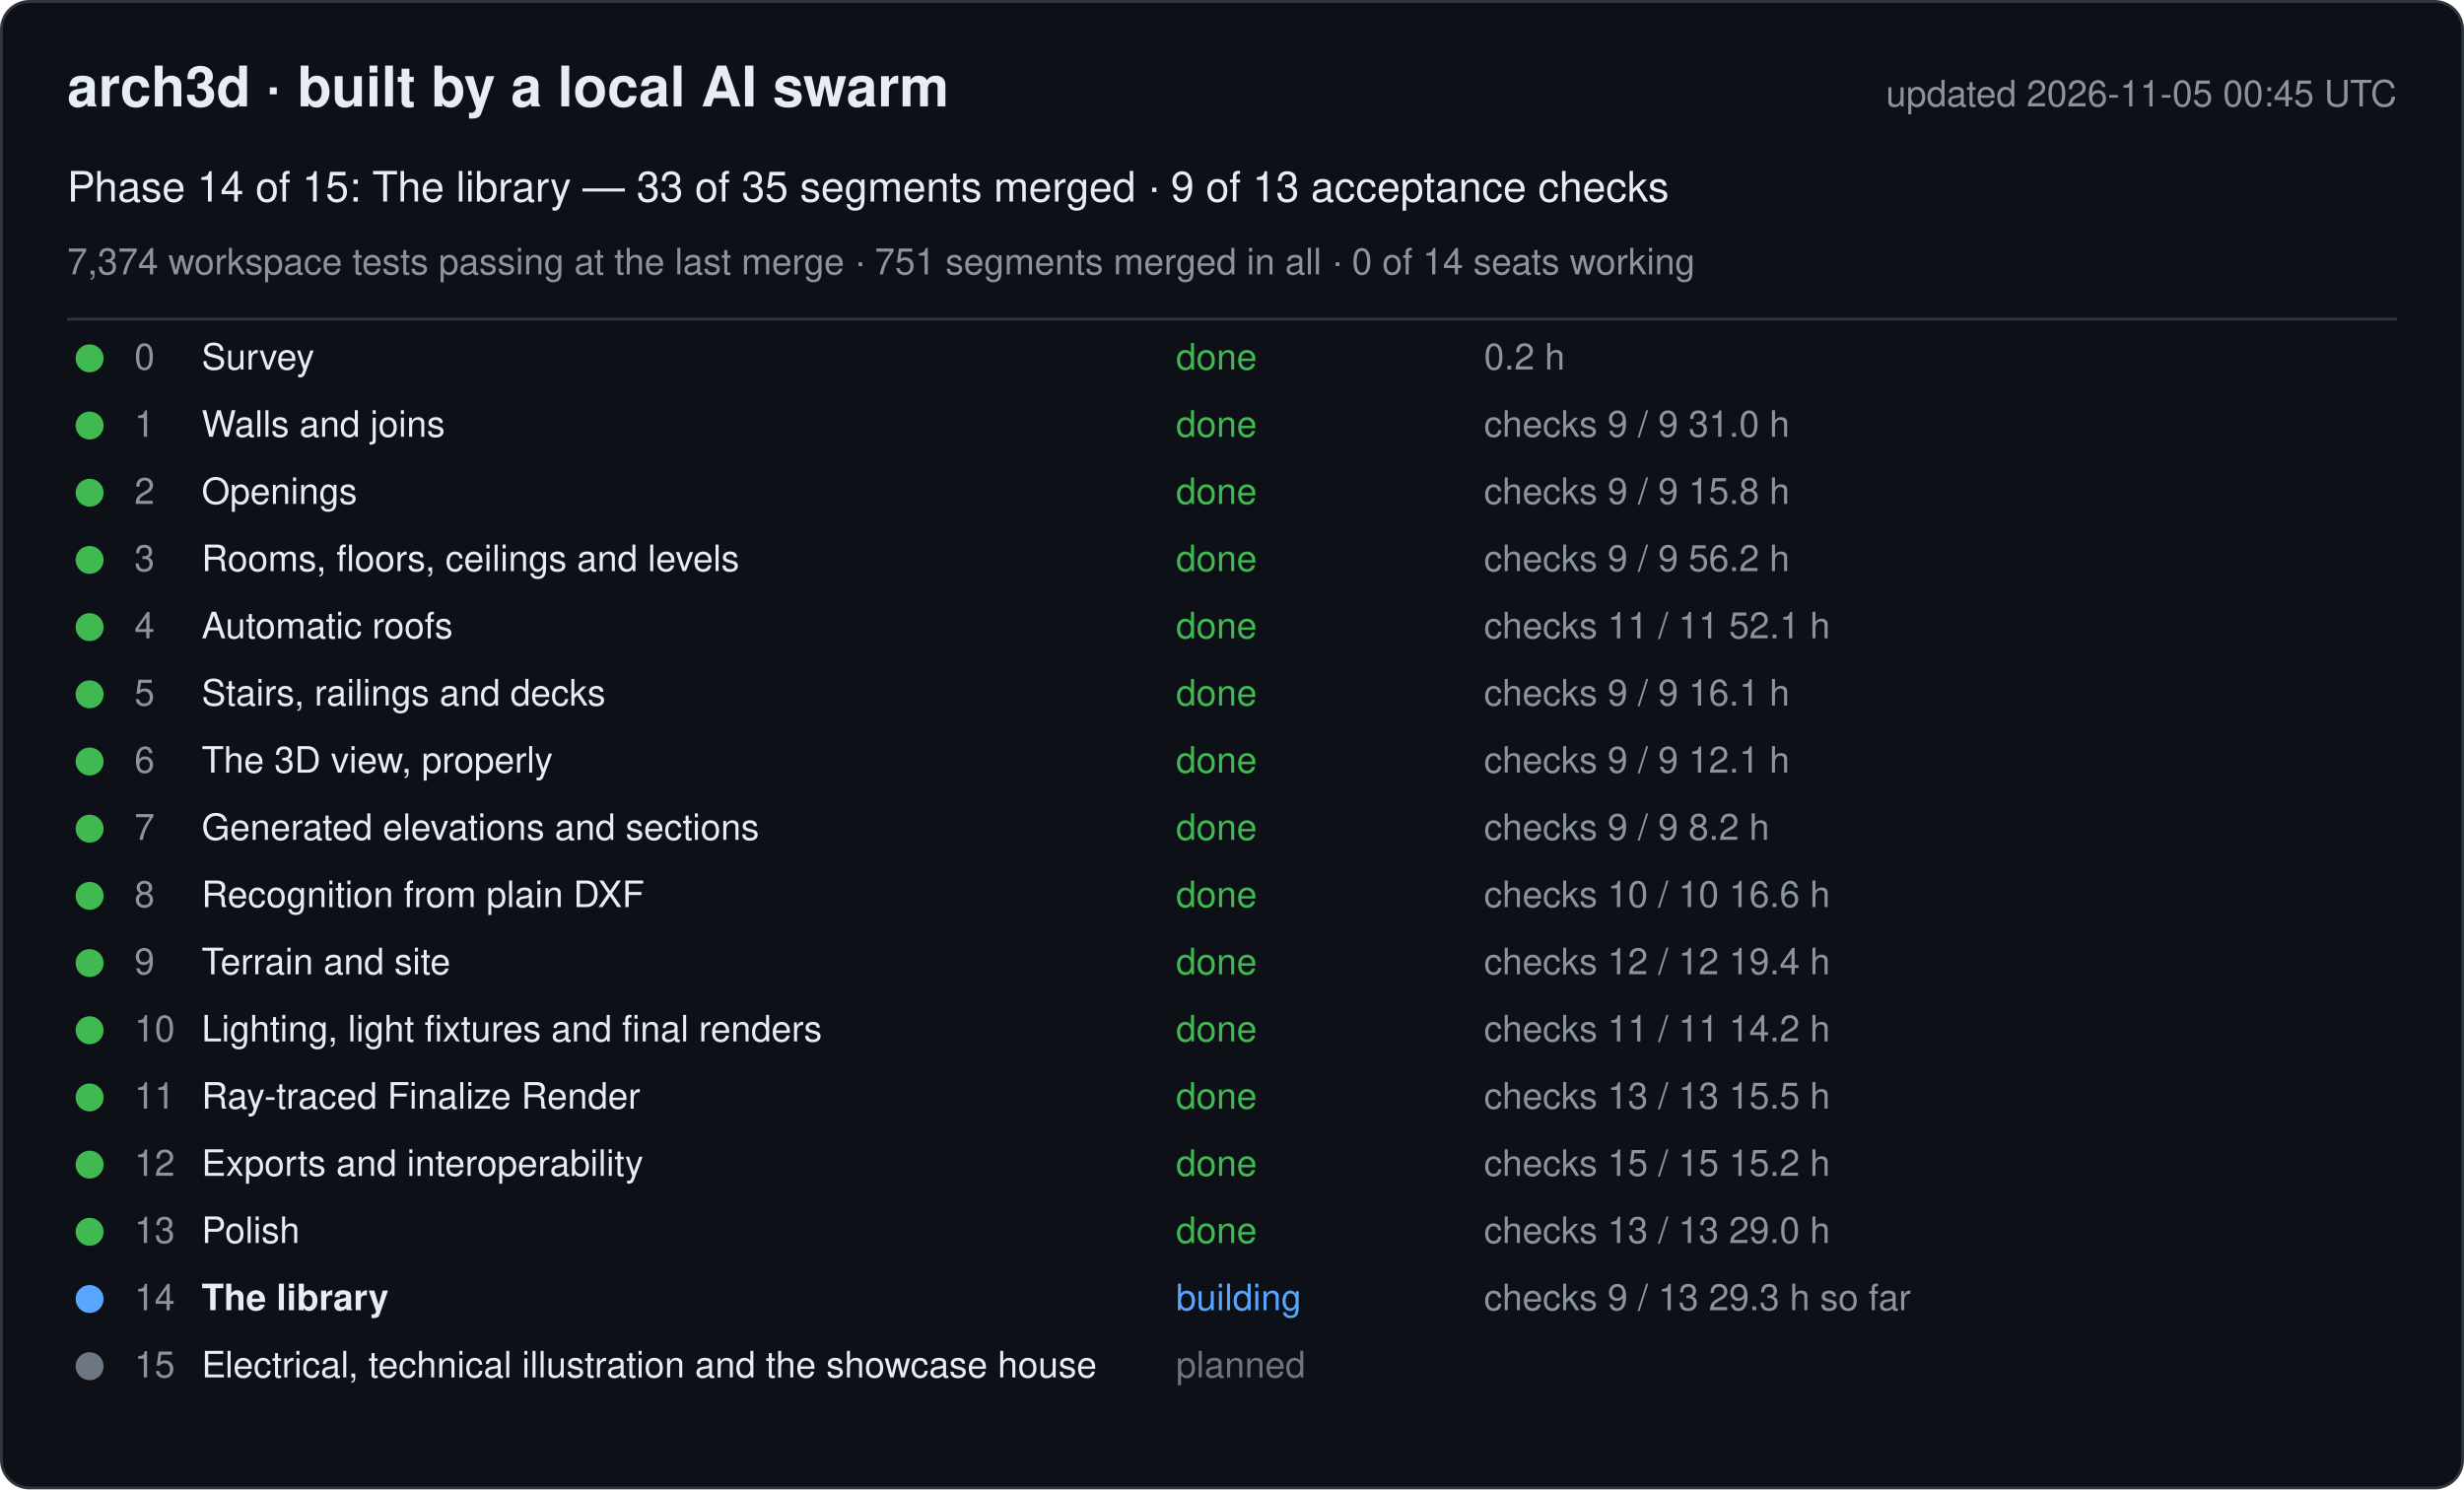
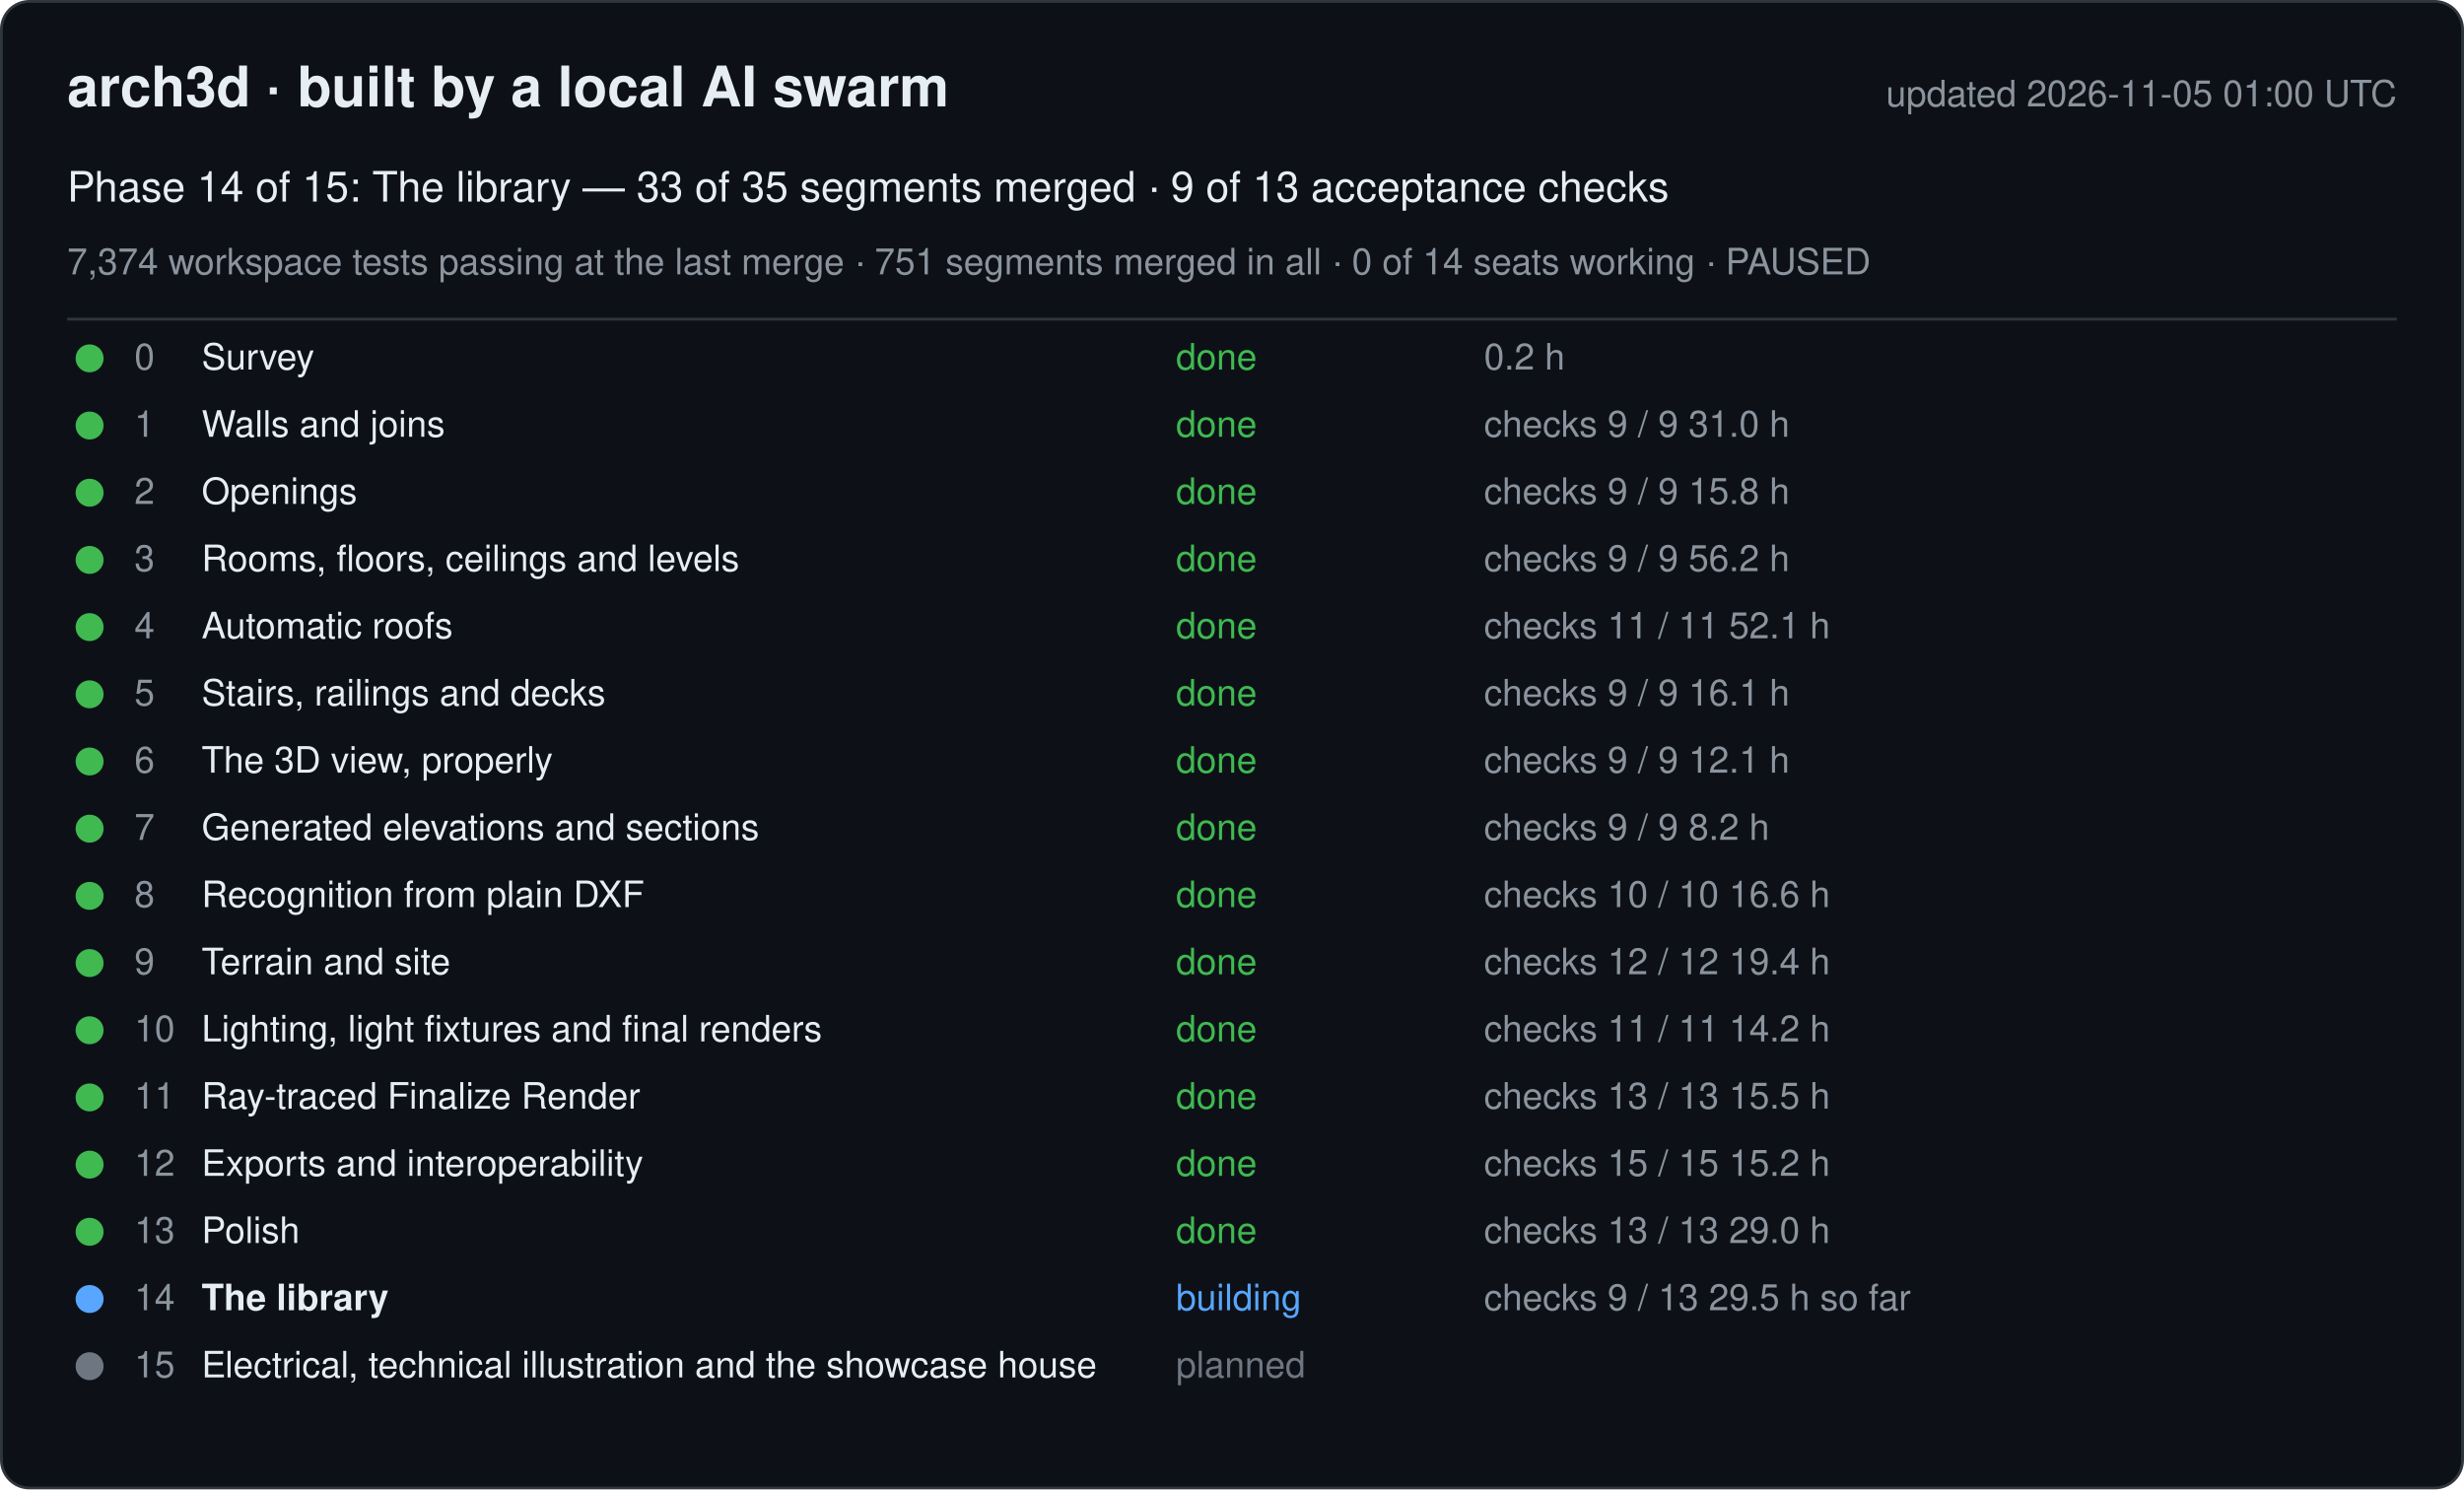
<svg xmlns="http://www.w3.org/2000/svg" width="880" height="532" viewBox="0 0 880 532" font-family="-apple-system, Segoe UI, Helvetica, Arial, sans-serif">
  <rect x="0.5" y="0.5" width="879" height="531" rx="10" fill="#0d1117" stroke="#30363d" />
  <text x="24" y="38" font-size="20" font-weight="600" fill="#e6edf3">arch3d · built by a local AI swarm</text>
-   <text x="856" y="38" font-size="13" fill="#8b949e" text-anchor="end">updated 2026-11-05 00:45 UTC</text>
+   <text x="856" y="38" font-size="13" fill="#8b949e" text-anchor="end">updated 2026-11-05 01:00 UTC</text>
  <text x="24" y="72" font-size="15" fill="#e6edf3">Phase 14 of 15: The library — 33 of 35 segments merged · 9 of 13 acceptance checks</text>
-   <text x="24" y="98" font-size="13" fill="#8b949e">7,374 workspace tests passing at the last merge · 751 segments merged in all · 0 of 14 seats working</text>
+   <text x="24" y="98" font-size="13" fill="#8b949e">7,374 workspace tests passing at the last merge · 751 segments merged in all · 0 of 14 seats working · PAUSED</text>
  <line x1="24" y1="114" x2="856" y2="114" stroke="#30363d" />
  <g data-phase="0">
    <circle cx="32" cy="128" r="5" fill="#3fb950" />
    <text x="48" y="132" font-size="13" fill="#8b949e">0</text>
    <text x="72" y="132" font-size="13" fill="#e6edf3">Survey</text>
    <text x="420" y="132" font-size="13" fill="#3fb950">done</text>
    <text x="530" y="132" font-size="13" fill="#8b949e">0.2 h</text>
  </g>
  <g data-phase="1">
    <circle cx="32" cy="152" r="5" fill="#3fb950" />
    <text x="48" y="156" font-size="13" fill="#8b949e">1</text>
    <text x="72" y="156" font-size="13" fill="#e6edf3">Walls and joins</text>
    <text x="420" y="156" font-size="13" fill="#3fb950">done</text>
    <text x="530" y="156" font-size="13" fill="#8b949e">checks 9 / 9   31.0 h</text>
  </g>
  <g data-phase="2">
    <circle cx="32" cy="176" r="5" fill="#3fb950" />
    <text x="48" y="180" font-size="13" fill="#8b949e">2</text>
    <text x="72" y="180" font-size="13" fill="#e6edf3">Openings</text>
    <text x="420" y="180" font-size="13" fill="#3fb950">done</text>
    <text x="530" y="180" font-size="13" fill="#8b949e">checks 9 / 9   15.8 h</text>
  </g>
  <g data-phase="3">
    <circle cx="32" cy="200" r="5" fill="#3fb950" />
    <text x="48" y="204" font-size="13" fill="#8b949e">3</text>
    <text x="72" y="204" font-size="13" fill="#e6edf3">Rooms, floors, ceilings and levels</text>
    <text x="420" y="204" font-size="13" fill="#3fb950">done</text>
    <text x="530" y="204" font-size="13" fill="#8b949e">checks 9 / 9   56.2 h</text>
  </g>
  <g data-phase="4">
    <circle cx="32" cy="224" r="5" fill="#3fb950" />
    <text x="48" y="228" font-size="13" fill="#8b949e">4</text>
    <text x="72" y="228" font-size="13" fill="#e6edf3">Automatic roofs</text>
    <text x="420" y="228" font-size="13" fill="#3fb950">done</text>
    <text x="530" y="228" font-size="13" fill="#8b949e">checks 11 / 11   52.1 h</text>
  </g>
  <g data-phase="5">
    <circle cx="32" cy="248" r="5" fill="#3fb950" />
    <text x="48" y="252" font-size="13" fill="#8b949e">5</text>
    <text x="72" y="252" font-size="13" fill="#e6edf3">Stairs, railings and decks</text>
    <text x="420" y="252" font-size="13" fill="#3fb950">done</text>
    <text x="530" y="252" font-size="13" fill="#8b949e">checks 9 / 9   16.1 h</text>
  </g>
  <g data-phase="6">
    <circle cx="32" cy="272" r="5" fill="#3fb950" />
    <text x="48" y="276" font-size="13" fill="#8b949e">6</text>
    <text x="72" y="276" font-size="13" fill="#e6edf3">The 3D view, properly</text>
    <text x="420" y="276" font-size="13" fill="#3fb950">done</text>
    <text x="530" y="276" font-size="13" fill="#8b949e">checks 9 / 9   12.1 h</text>
  </g>
  <g data-phase="7">
    <circle cx="32" cy="296" r="5" fill="#3fb950" />
    <text x="48" y="300" font-size="13" fill="#8b949e">7</text>
    <text x="72" y="300" font-size="13" fill="#e6edf3">Generated elevations and sections</text>
    <text x="420" y="300" font-size="13" fill="#3fb950">done</text>
    <text x="530" y="300" font-size="13" fill="#8b949e">checks 9 / 9   8.2 h</text>
  </g>
  <g data-phase="8">
    <circle cx="32" cy="320" r="5" fill="#3fb950" />
    <text x="48" y="324" font-size="13" fill="#8b949e">8</text>
    <text x="72" y="324" font-size="13" fill="#e6edf3">Recognition from plain DXF</text>
    <text x="420" y="324" font-size="13" fill="#3fb950">done</text>
    <text x="530" y="324" font-size="13" fill="#8b949e">checks 10 / 10   16.6 h</text>
  </g>
  <g data-phase="9">
    <circle cx="32" cy="344" r="5" fill="#3fb950" />
    <text x="48" y="348" font-size="13" fill="#8b949e">9</text>
    <text x="72" y="348" font-size="13" fill="#e6edf3">Terrain and site</text>
    <text x="420" y="348" font-size="13" fill="#3fb950">done</text>
    <text x="530" y="348" font-size="13" fill="#8b949e">checks 12 / 12   19.4 h</text>
  </g>
  <g data-phase="10">
    <circle cx="32" cy="368" r="5" fill="#3fb950" />
    <text x="48" y="372" font-size="13" fill="#8b949e">10</text>
    <text x="72" y="372" font-size="13" fill="#e6edf3">Lighting, light fixtures and final renders</text>
    <text x="420" y="372" font-size="13" fill="#3fb950">done</text>
    <text x="530" y="372" font-size="13" fill="#8b949e">checks 11 / 11   14.2 h</text>
  </g>
  <g data-phase="11">
    <circle cx="32" cy="392" r="5" fill="#3fb950" />
    <text x="48" y="396" font-size="13" fill="#8b949e">11</text>
    <text x="72" y="396" font-size="13" fill="#e6edf3">Ray-traced Finalize Render</text>
    <text x="420" y="396" font-size="13" fill="#3fb950">done</text>
    <text x="530" y="396" font-size="13" fill="#8b949e">checks 13 / 13   15.5 h</text>
  </g>
  <g data-phase="12">
    <circle cx="32" cy="416" r="5" fill="#3fb950" />
    <text x="48" y="420" font-size="13" fill="#8b949e">12</text>
    <text x="72" y="420" font-size="13" fill="#e6edf3">Exports and interoperability</text>
    <text x="420" y="420" font-size="13" fill="#3fb950">done</text>
    <text x="530" y="420" font-size="13" fill="#8b949e">checks 15 / 15   15.2 h</text>
  </g>
  <g data-phase="13">
    <circle cx="32" cy="440" r="5" fill="#3fb950" />
    <text x="48" y="444" font-size="13" fill="#8b949e">13</text>
    <text x="72" y="444" font-size="13" fill="#e6edf3">Polish</text>
    <text x="420" y="444" font-size="13" fill="#3fb950">done</text>
    <text x="530" y="444" font-size="13" fill="#8b949e">checks 13 / 13   29.0 h</text>
  </g>
  <g data-phase="14">
    <circle cx="32" cy="464" r="5" fill="#58a6ff" />
    <text x="48" y="468" font-size="13" fill="#8b949e">14</text>
    <text x="72" y="468" font-size="13" fill="#e6edf3" font-weight="600">The library</text>
    <text x="420" y="468" font-size="13" fill="#58a6ff">building</text>
-     <text x="530" y="468" font-size="13" fill="#8b949e">checks 9 / 13   29.3 h so far</text>
+     <text x="530" y="468" font-size="13" fill="#8b949e">checks 9 / 13   29.5 h so far</text>
  </g>
  <g data-phase="15">
    <circle cx="32" cy="488" r="5" fill="#6e7681" />
    <text x="48" y="492" font-size="13" fill="#8b949e">15</text>
    <text x="72" y="492" font-size="13" fill="#e6edf3">Electrical, technical illustration and the showcase house</text>
    <text x="420" y="492" font-size="13" fill="#6e7681">planned</text>
    <text x="530" y="492" font-size="13" fill="#8b949e" />
  </g>
</svg>
